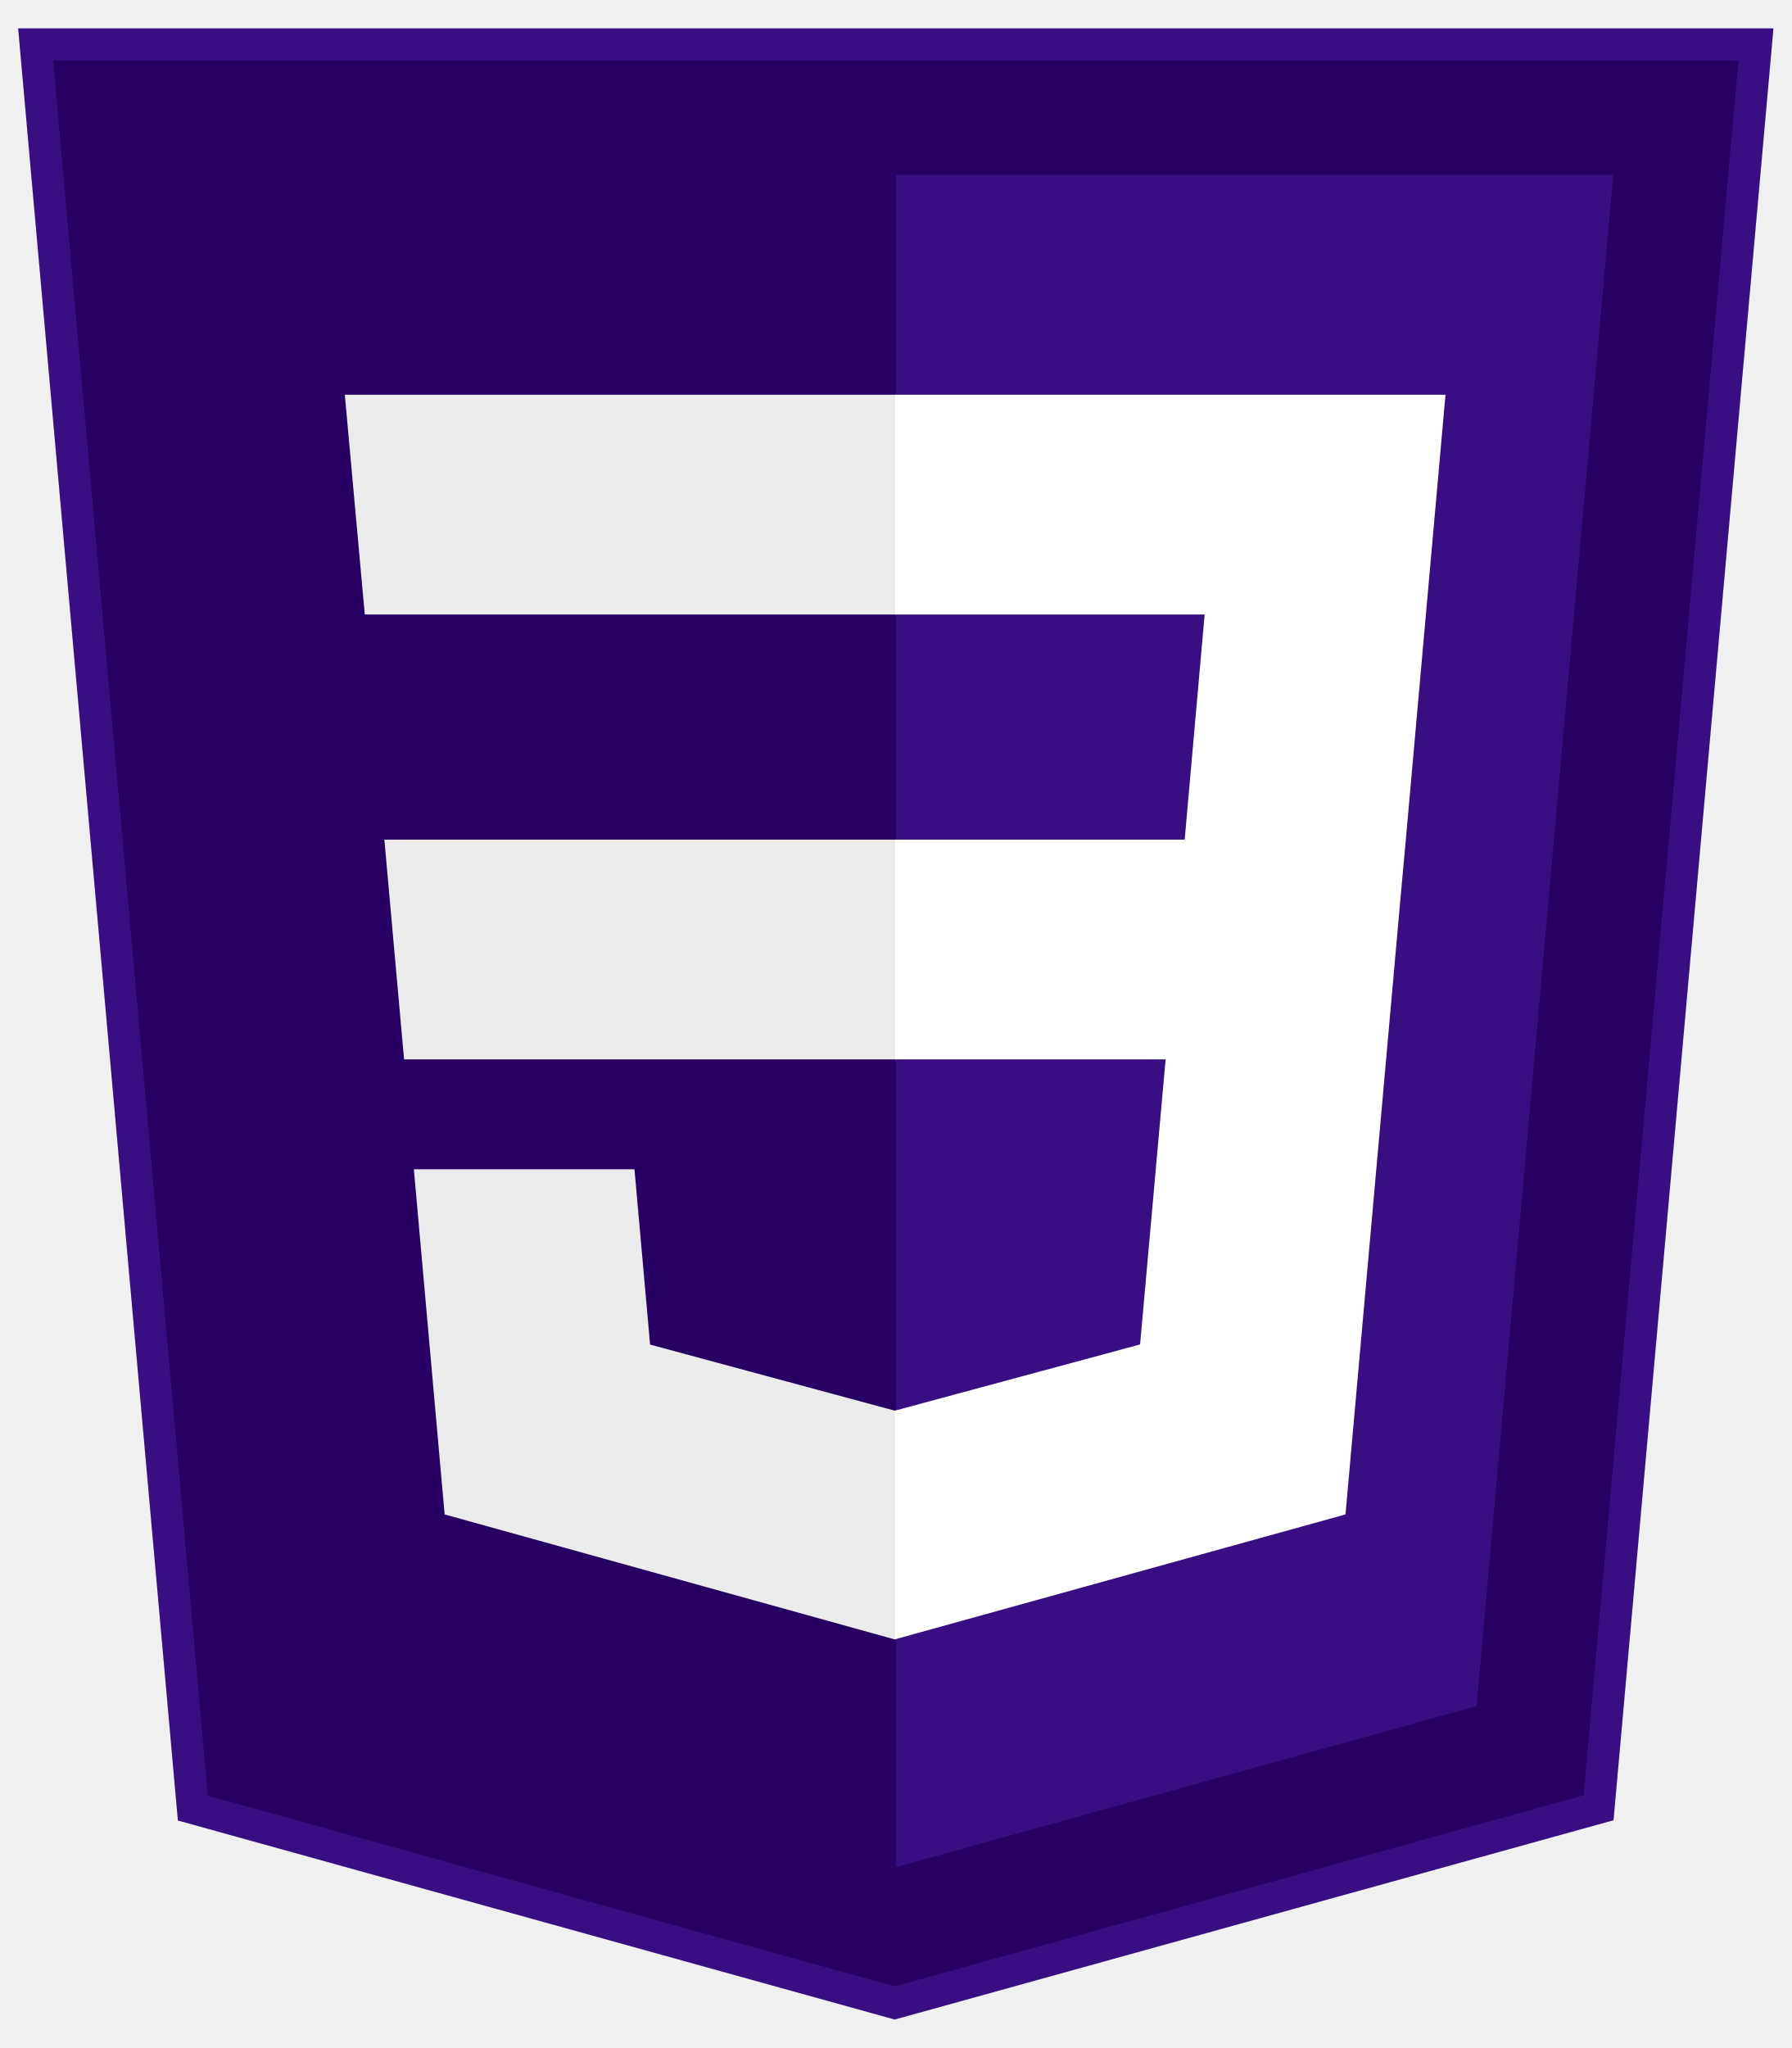
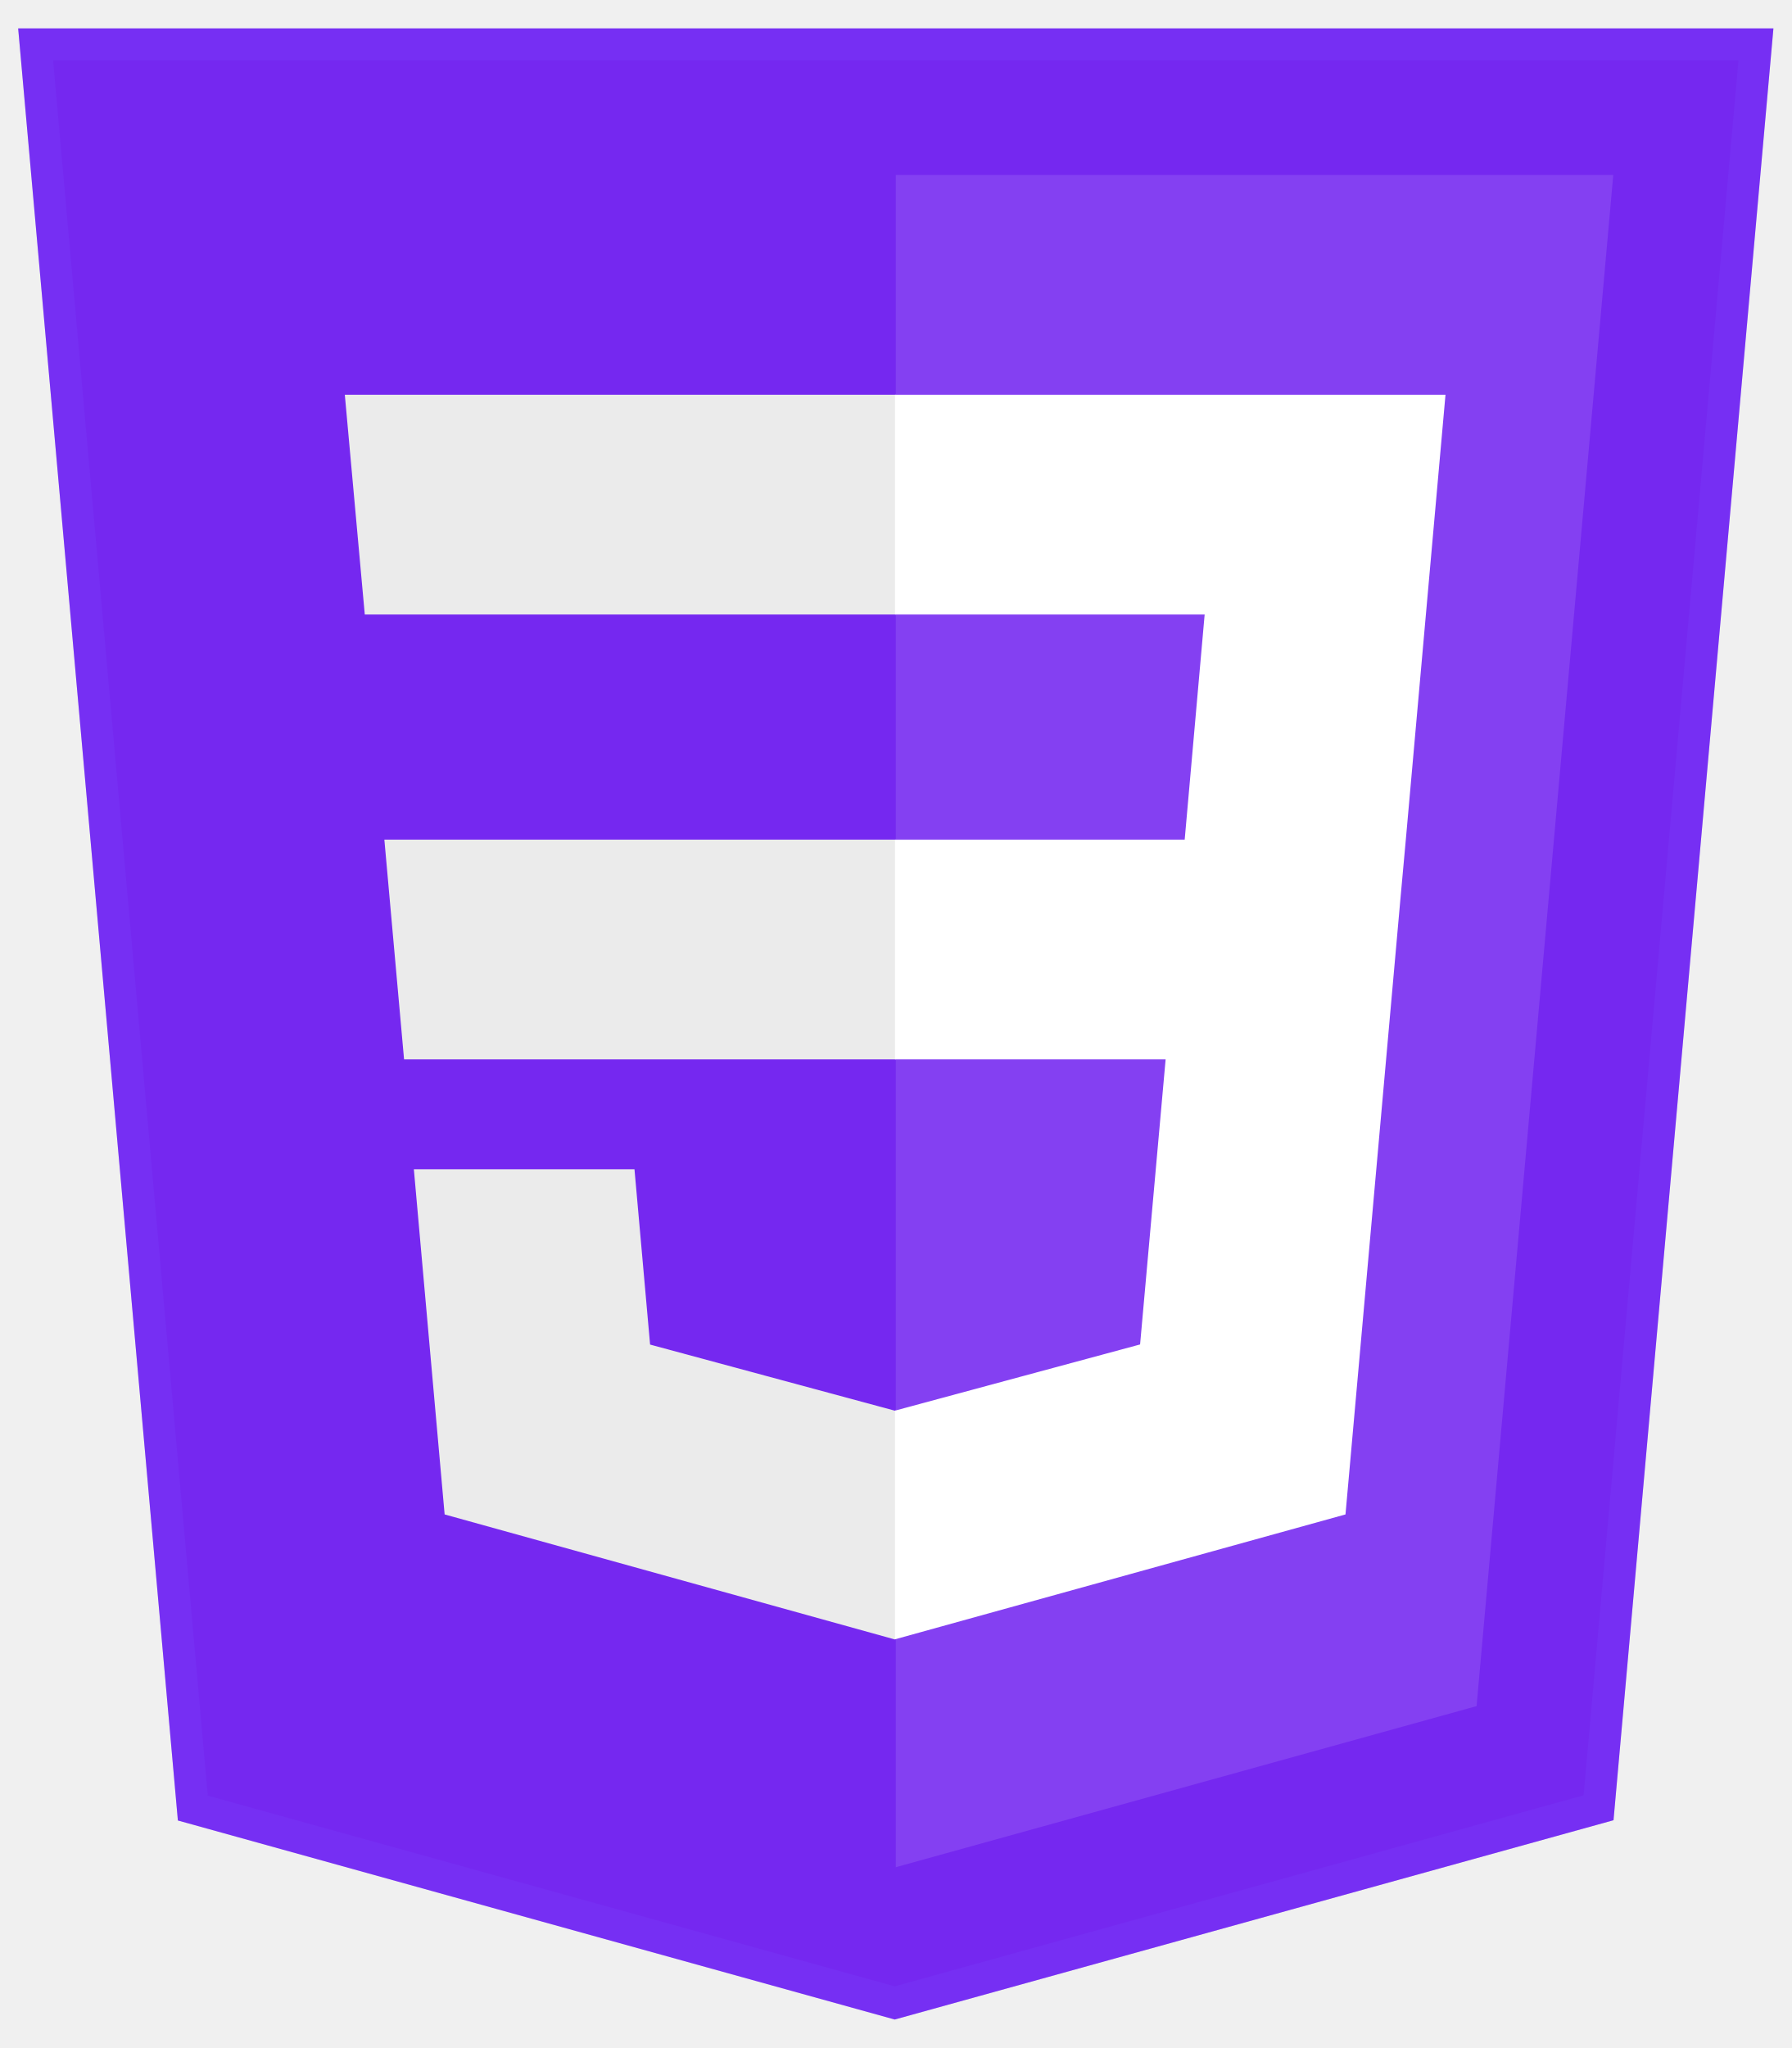
<svg xmlns="http://www.w3.org/2000/svg" width="28" height="32" viewBox="0 0 28 32" fill="none">
  <g clip-path="url(#clip0_110_2)">
-     <path d="M27.716 0.444L25.217 28.441L13.983 31.555L2.78 28.445L0.284 0.444H27.716Z" fill="#260063" />
+     <path d="M27.716 0.444L25.217 28.441L13.983 31.555L2.78 28.445L0.284 0.444H27.716Z" fill="#7528F0" />
    <path d="M3.014 28.251L0.557 0.694H27.443L24.983 28.246L13.983 31.296L3.014 28.251Z" stroke="#7949FF" stroke-opacity="0.21" stroke-width="0.5" />
-     <path d="M23.077 26.658L25.213 2.734H14V29.175L23.077 26.658Z" fill="#7949FF" fill-opacity="0.21" />
+     <path d="M23.077 26.658L25.213 2.734H14V29.175L23.077 26.658Z" fill="white" fill-opacity="0.11" />
    <path d="M6.007 13.119L6.315 16.553H14V13.119H6.007Z" fill="#EBEBEB" />
    <path d="M14 6.168H13.988H5.389L5.701 9.602H14V6.168Z" fill="#EBEBEB" />
    <path d="M14 25.611V22.038L13.985 22.042L10.16 21.009L9.916 18.27H8.057H6.468L6.949 23.663L13.984 25.616L14 25.611Z" fill="#EBEBEB" />
    <path d="M18.217 16.553L17.818 21.007L13.988 22.041V25.614L21.028 23.663L21.08 23.082L21.887 14.041L21.971 13.119L22.591 6.168H13.988V9.602H18.827L18.515 13.119H13.988V16.553H18.217Z" fill="white" />
  </g>
  <defs>
    <clipPath id="clip0_110_2">
      <rect width="28" height="32" fill="white" />
    </clipPath>
  </defs>
</svg>
